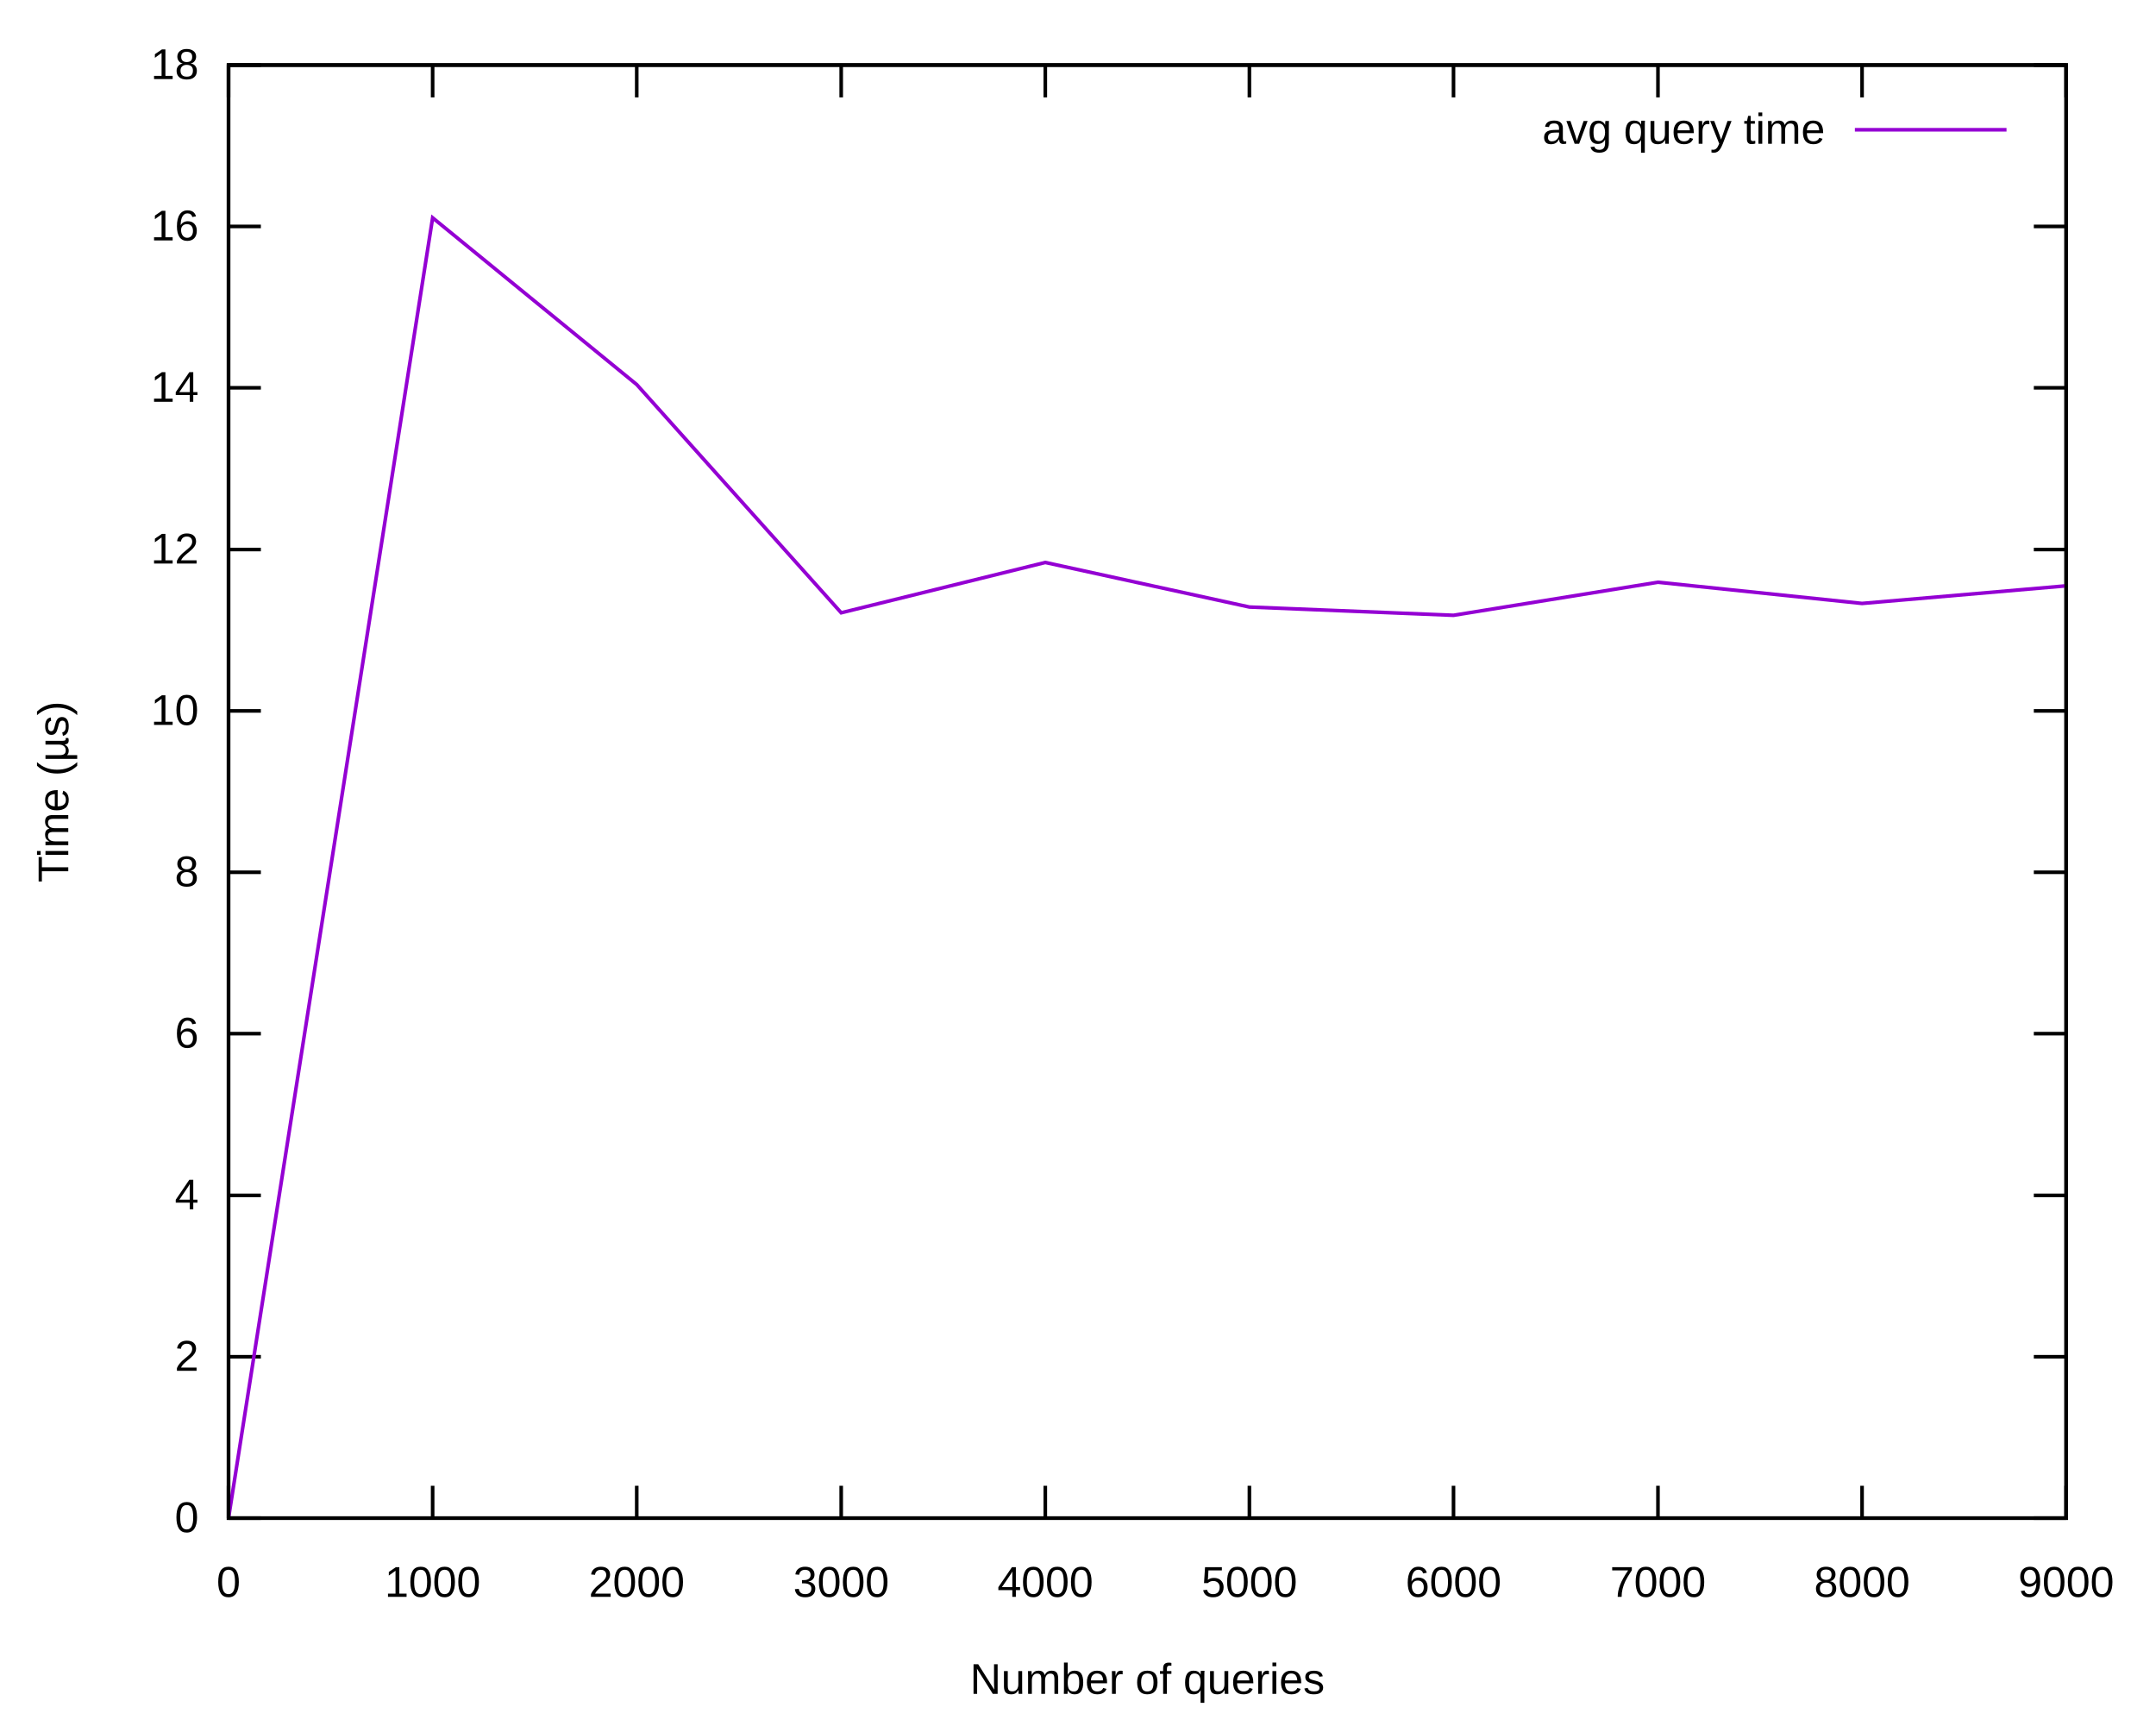
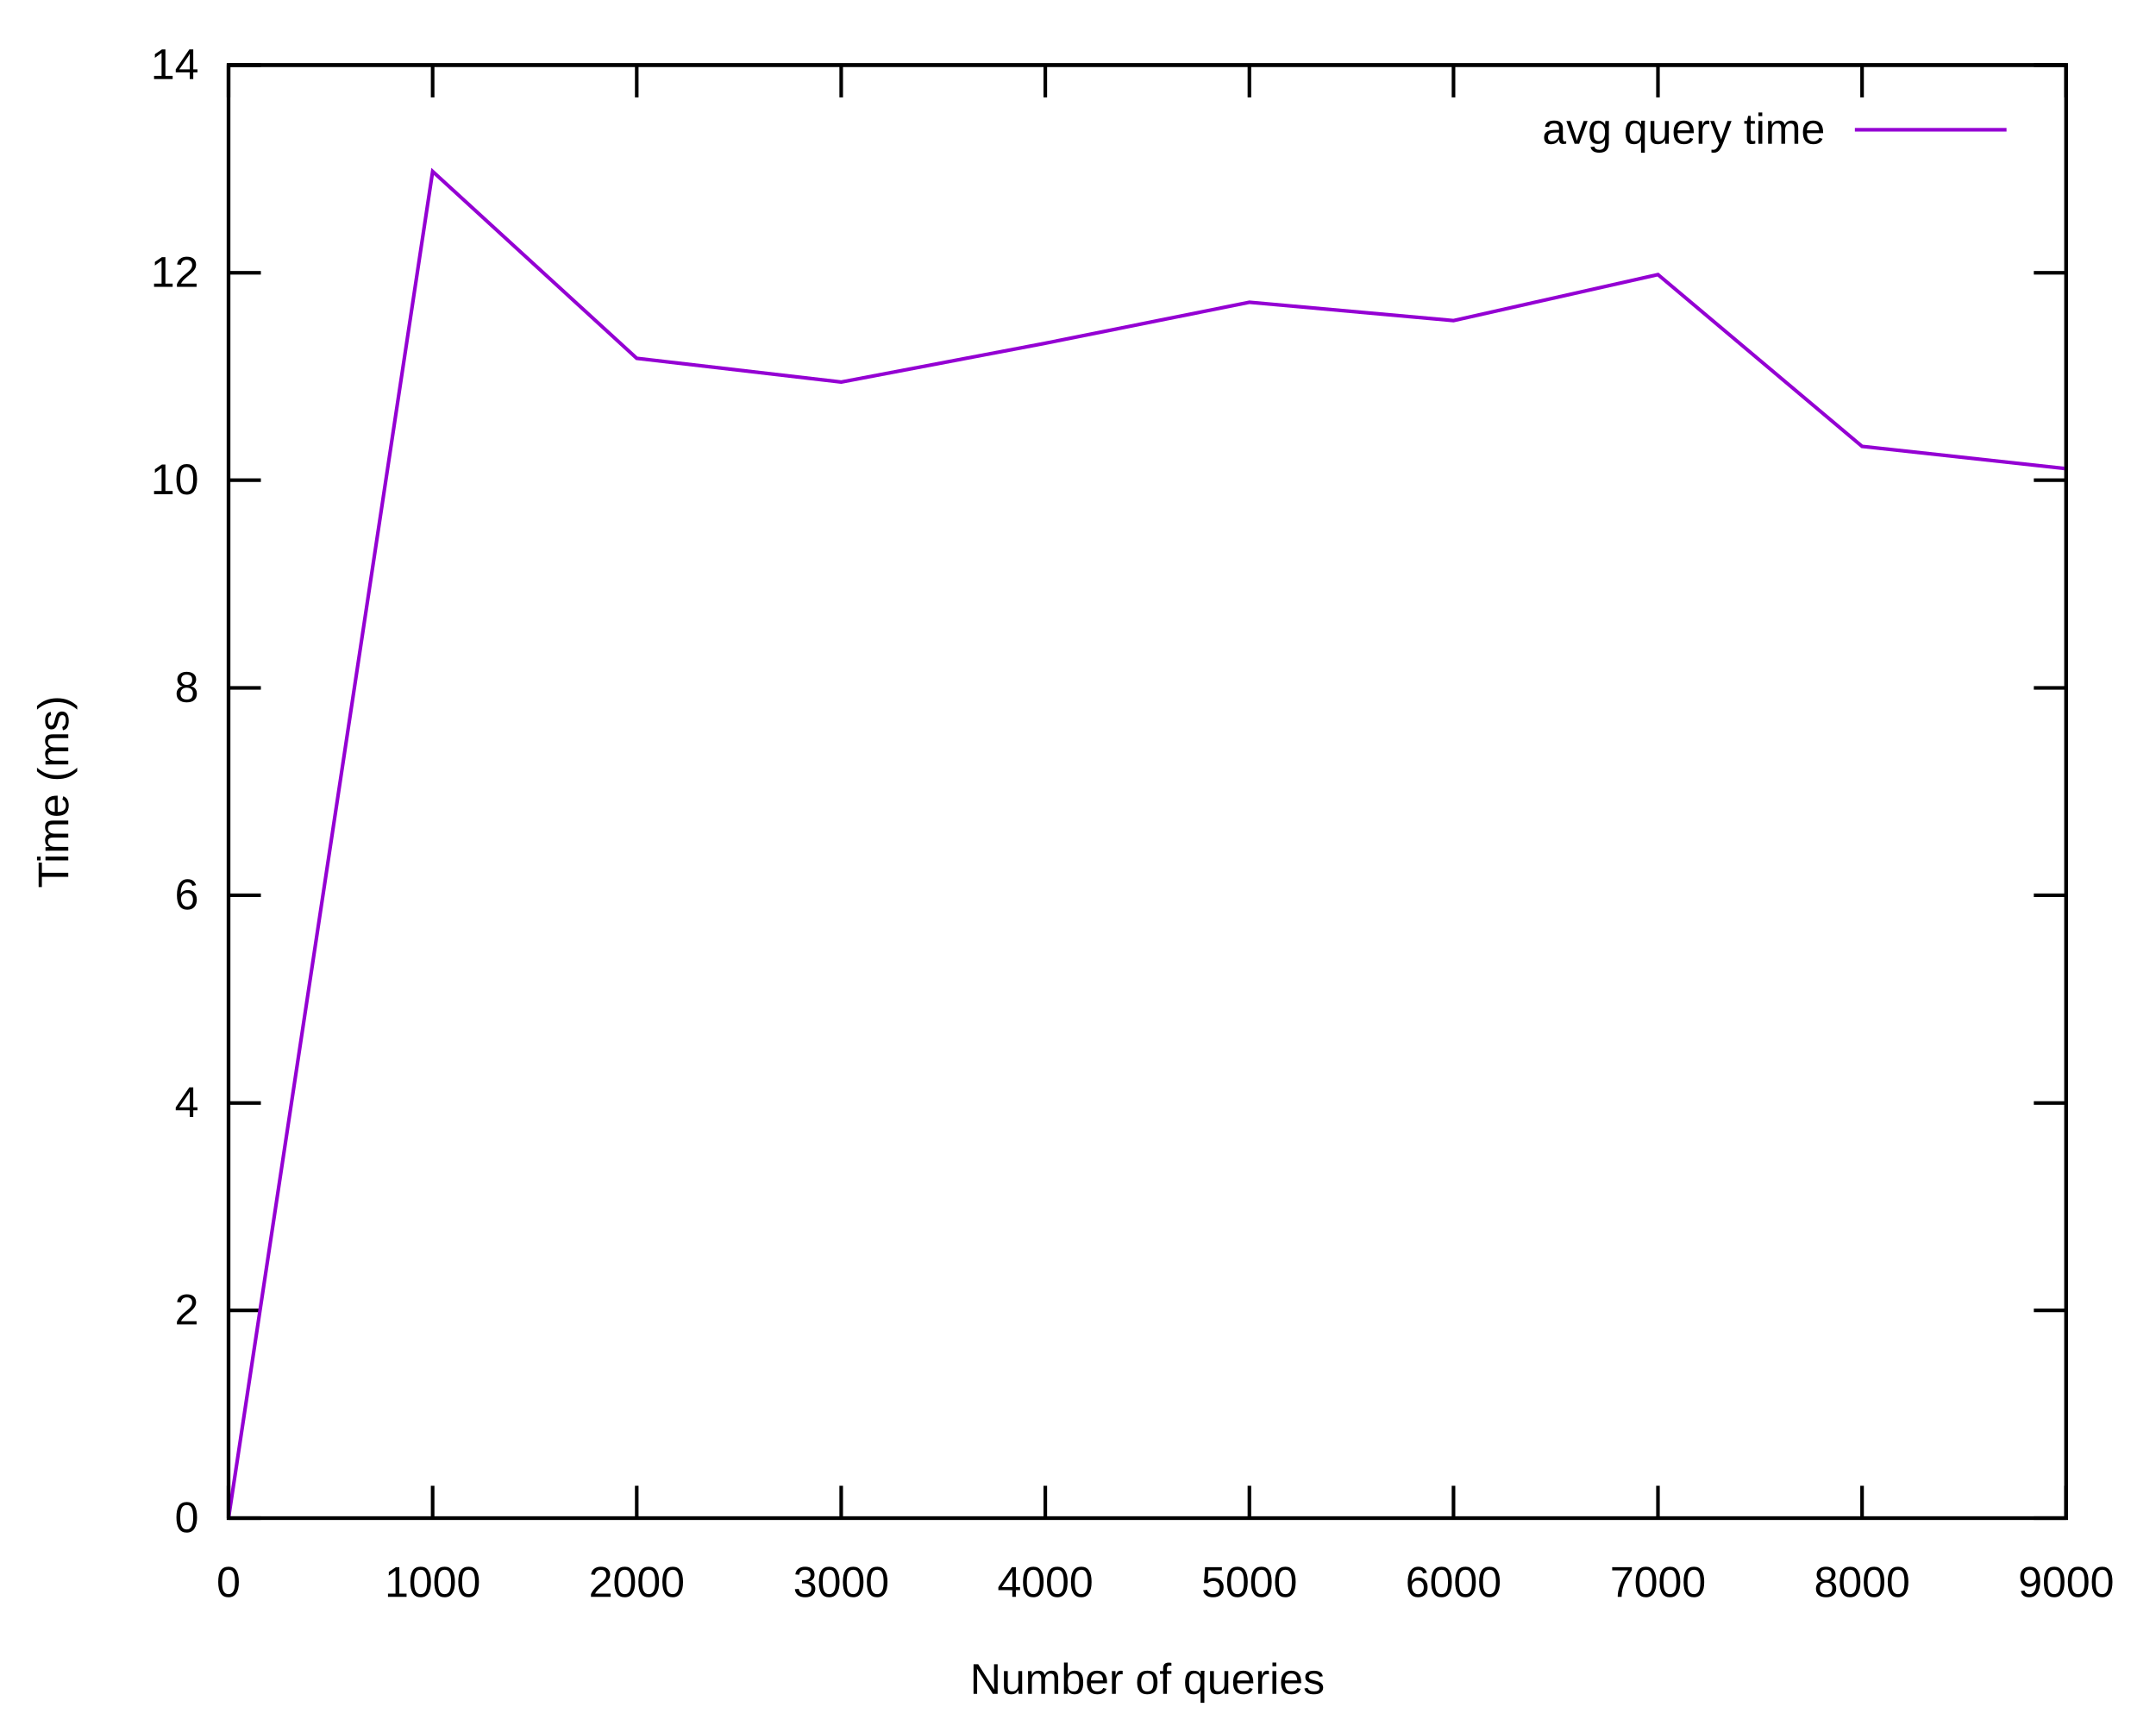
<svg xmlns="http://www.w3.org/2000/svg" xmlns:xlink="http://www.w3.org/1999/xlink" width="600" height="480" viewBox="0 0 600 480">
  <g id="gnuplot_canvas">
    <rect x="0" y="0" width="600" height="480" fill="none" />
    <defs>
      <circle id="gpDot" r="0.5" stroke-width="0.5" stroke="currentColor" />
      <path id="gpPt0" stroke-width="0.222" stroke="currentColor" d="M-1,0 h2 M0,-1 v2" />
      <path id="gpPt1" stroke-width="0.222" stroke="currentColor" d="M-1,-1 L1,1 M1,-1 L-1,1" />
      <path id="gpPt2" stroke-width="0.222" stroke="currentColor" d="M-1,0 L1,0 M0,-1 L0,1 M-1,-1 L1,1 M-1,1 L1,-1" />
      <rect id="gpPt3" stroke-width="0.222" stroke="currentColor" x="-1" y="-1" width="2" height="2" />
      <rect id="gpPt4" stroke-width="0.222" stroke="currentColor" fill="currentColor" x="-1" y="-1" width="2" height="2" />
      <circle id="gpPt5" stroke-width="0.222" stroke="currentColor" cx="0" cy="0" r="1" />
      <use xlink:href="#gpPt5" id="gpPt6" fill="currentColor" stroke="none" />
      <path id="gpPt7" stroke-width="0.222" stroke="currentColor" d="M0,-1.33 L-1.33,0.67 L1.33,0.67 z" />
      <use xlink:href="#gpPt7" id="gpPt8" fill="currentColor" stroke="none" />
      <use xlink:href="#gpPt7" id="gpPt9" stroke="currentColor" transform="rotate(180)" />
      <use xlink:href="#gpPt9" id="gpPt10" fill="currentColor" stroke="none" />
      <use xlink:href="#gpPt3" id="gpPt11" stroke="currentColor" transform="rotate(45)" />
      <use xlink:href="#gpPt11" id="gpPt12" fill="currentColor" stroke="none" />
      <path id="gpPt13" stroke-width="0.222" stroke="currentColor" d="M0,1.330 L1.265,0.411 L0.782,-1.067 L-0.782,-1.076 L-1.265,0.411 z" />
      <use xlink:href="#gpPt13" id="gpPt14" fill="currentColor" stroke="none" />
      <filter id="textbox" filterUnits="objectBoundingBox" x="0" y="0" height="1" width="1">
        <feFlood flood-color="white" flood-opacity="1" result="bgnd" />
        <feComposite in="SourceGraphic" in2="bgnd" operator="atop" />
      </filter>
      <filter id="greybox" filterUnits="objectBoundingBox" x="0" y="0" height="1" width="1">
        <feFlood flood-color="lightgrey" flood-opacity="1" result="grey" />
        <feComposite in="SourceGraphic" in2="grey" operator="atop" />
      </filter>
    </defs>
    <g fill="none" color="white" stroke="currentColor" stroke-width="1.00" stroke-linecap="butt" stroke-linejoin="miter">
</g>
    <g fill="none" color="black" stroke="currentColor" stroke-width="1.00" stroke-linecap="butt" stroke-linejoin="miter">
      <path stroke="black" d="M63.6,422.4 L72.6,422.4 M575.0,422.4 L566.0,422.4  " />
      <g transform="translate(55.3,426.3)" stroke="none" fill="black" font-family="Arial" font-size="12.00" text-anchor="end">
        <text>
          <tspan font-family="Arial"> 0</tspan>
        </text>
      </g>
    </g>
    <g fill="none" color="black" stroke="currentColor" stroke-width="1.00" stroke-linecap="butt" stroke-linejoin="miter">
-       <path stroke="black" d="M63.6,377.5 L72.6,377.5 M575.0,377.5 L566.0,377.5  " />
-       <g transform="translate(55.3,381.4)" stroke="none" fill="black" font-family="Arial" font-size="12.00" text-anchor="end">
+       <path stroke="black" d="M63.6,364.6 L72.6,364.6 M575.0,364.6 L566.0,364.6  " />
+       <g transform="translate(55.3,368.5)" stroke="none" fill="black" font-family="Arial" font-size="12.00" text-anchor="end">
        <text>
          <tspan font-family="Arial"> 2</tspan>
        </text>
      </g>
    </g>
    <g fill="none" color="black" stroke="currentColor" stroke-width="1.00" stroke-linecap="butt" stroke-linejoin="miter">
-       <path stroke="black" d="M63.6,332.6 L72.6,332.6 M575.0,332.6 L566.0,332.6  " />
-       <g transform="translate(55.3,336.5)" stroke="none" fill="black" font-family="Arial" font-size="12.00" text-anchor="end">
+       <path stroke="black" d="M63.6,306.9 L72.6,306.9 M575.0,306.9 L566.0,306.9  " />
+       <g transform="translate(55.3,310.8)" stroke="none" fill="black" font-family="Arial" font-size="12.00" text-anchor="end">
        <text>
          <tspan font-family="Arial"> 4</tspan>
        </text>
      </g>
    </g>
    <g fill="none" color="black" stroke="currentColor" stroke-width="1.00" stroke-linecap="butt" stroke-linejoin="miter">
-       <path stroke="black" d="M63.6,287.6 L72.6,287.6 M575.0,287.6 L566.0,287.6  " />
-       <g transform="translate(55.3,291.5)" stroke="none" fill="black" font-family="Arial" font-size="12.00" text-anchor="end">
+       <path stroke="black" d="M63.6,249.1 L72.6,249.1 M575.0,249.1 L566.0,249.1  " />
+       <g transform="translate(55.3,253.0)" stroke="none" fill="black" font-family="Arial" font-size="12.00" text-anchor="end">
        <text>
          <tspan font-family="Arial"> 6</tspan>
        </text>
      </g>
    </g>
    <g fill="none" color="black" stroke="currentColor" stroke-width="1.00" stroke-linecap="butt" stroke-linejoin="miter">
-       <path stroke="black" d="M63.6,242.7 L72.6,242.7 M575.0,242.7 L566.0,242.7  " />
-       <g transform="translate(55.3,246.6)" stroke="none" fill="black" font-family="Arial" font-size="12.00" text-anchor="end">
+       <path stroke="black" d="M63.6,191.4 L72.6,191.4 M575.0,191.4 L566.0,191.4  " />
+       <g transform="translate(55.3,195.3)" stroke="none" fill="black" font-family="Arial" font-size="12.00" text-anchor="end">
        <text>
          <tspan font-family="Arial"> 8</tspan>
        </text>
      </g>
    </g>
    <g fill="none" color="black" stroke="currentColor" stroke-width="1.00" stroke-linecap="butt" stroke-linejoin="miter">
-       <path stroke="black" d="M63.6,197.8 L72.6,197.8 M575.0,197.8 L566.0,197.8  " />
-       <g transform="translate(55.3,201.7)" stroke="none" fill="black" font-family="Arial" font-size="12.00" text-anchor="end">
+       <path stroke="black" d="M63.6,133.6 L72.6,133.6 M575.0,133.6 L566.0,133.6  " />
+       <g transform="translate(55.3,137.5)" stroke="none" fill="black" font-family="Arial" font-size="12.00" text-anchor="end">
        <text>
          <tspan font-family="Arial"> 10</tspan>
        </text>
      </g>
    </g>
    <g fill="none" color="black" stroke="currentColor" stroke-width="1.00" stroke-linecap="butt" stroke-linejoin="miter">
-       <path stroke="black" d="M63.6,152.9 L72.6,152.9 M575.0,152.9 L566.0,152.9  " />
-       <g transform="translate(55.3,156.8)" stroke="none" fill="black" font-family="Arial" font-size="12.00" text-anchor="end">
+       <path stroke="black" d="M63.6,75.9 L72.6,75.9 M575.0,75.9 L566.0,75.9  " />
+       <g transform="translate(55.3,79.8)" stroke="none" fill="black" font-family="Arial" font-size="12.00" text-anchor="end">
        <text>
          <tspan font-family="Arial"> 12</tspan>
-         </text>
-       </g>
-     </g>
-     <g fill="none" color="black" stroke="currentColor" stroke-width="1.00" stroke-linecap="butt" stroke-linejoin="miter">
-       <path stroke="black" d="M63.6,107.9 L72.6,107.9 M575.0,107.9 L566.0,107.9  " />
-       <g transform="translate(55.3,111.8)" stroke="none" fill="black" font-family="Arial" font-size="12.00" text-anchor="end">
-         <text>
-           <tspan font-family="Arial"> 14</tspan>
-         </text>
-       </g>
-     </g>
-     <g fill="none" color="black" stroke="currentColor" stroke-width="1.00" stroke-linecap="butt" stroke-linejoin="miter">
-       <path stroke="black" d="M63.6,63.0 L72.6,63.0 M575.0,63.0 L566.0,63.0  " />
-       <g transform="translate(55.3,66.9)" stroke="none" fill="black" font-family="Arial" font-size="12.00" text-anchor="end">
-         <text>
-           <tspan font-family="Arial"> 16</tspan>
        </text>
      </g>
    </g>
    <g fill="none" color="black" stroke="currentColor" stroke-width="1.00" stroke-linecap="butt" stroke-linejoin="miter">
      <path stroke="black" d="M63.6,18.1 L72.6,18.1 M575.0,18.1 L566.0,18.1  " />
      <g transform="translate(55.3,22.0)" stroke="none" fill="black" font-family="Arial" font-size="12.00" text-anchor="end">
        <text>
-           <tspan font-family="Arial"> 18</tspan>
+           <tspan font-family="Arial"> 14</tspan>
        </text>
      </g>
    </g>
    <g fill="none" color="black" stroke="currentColor" stroke-width="1.00" stroke-linecap="butt" stroke-linejoin="miter">
      <path stroke="black" d="M63.6,422.4 L63.6,413.4 M63.6,18.1 L63.6,27.1  " />
      <g transform="translate(63.6,444.3)" stroke="none" fill="black" font-family="Arial" font-size="12.00" text-anchor="middle">
        <text>
          <tspan font-family="Arial"> 0</tspan>
        </text>
      </g>
    </g>
    <g fill="none" color="black" stroke="currentColor" stroke-width="1.00" stroke-linecap="butt" stroke-linejoin="miter">
      <path stroke="black" d="M120.4,422.4 L120.4,413.4 M120.4,18.1 L120.4,27.1  " />
      <g transform="translate(120.4,444.3)" stroke="none" fill="black" font-family="Arial" font-size="12.00" text-anchor="middle">
        <text>
          <tspan font-family="Arial"> 1000</tspan>
        </text>
      </g>
    </g>
    <g fill="none" color="black" stroke="currentColor" stroke-width="1.00" stroke-linecap="butt" stroke-linejoin="miter">
      <path stroke="black" d="M177.2,422.4 L177.2,413.4 M177.2,18.1 L177.2,27.1  " />
      <g transform="translate(177.2,444.3)" stroke="none" fill="black" font-family="Arial" font-size="12.00" text-anchor="middle">
        <text>
          <tspan font-family="Arial"> 2000</tspan>
        </text>
      </g>
    </g>
    <g fill="none" color="black" stroke="currentColor" stroke-width="1.00" stroke-linecap="butt" stroke-linejoin="miter">
      <path stroke="black" d="M234.1,422.4 L234.1,413.4 M234.1,18.1 L234.1,27.1  " />
      <g transform="translate(234.1,444.3)" stroke="none" fill="black" font-family="Arial" font-size="12.00" text-anchor="middle">
        <text>
          <tspan font-family="Arial"> 3000</tspan>
        </text>
      </g>
    </g>
    <g fill="none" color="black" stroke="currentColor" stroke-width="1.00" stroke-linecap="butt" stroke-linejoin="miter">
      <path stroke="black" d="M290.9,422.4 L290.9,413.4 M290.9,18.1 L290.9,27.1  " />
      <g transform="translate(290.9,444.3)" stroke="none" fill="black" font-family="Arial" font-size="12.00" text-anchor="middle">
        <text>
          <tspan font-family="Arial"> 4000</tspan>
        </text>
      </g>
    </g>
    <g fill="none" color="black" stroke="currentColor" stroke-width="1.00" stroke-linecap="butt" stroke-linejoin="miter">
      <path stroke="black" d="M347.7,422.4 L347.7,413.4 M347.7,18.1 L347.7,27.1  " />
      <g transform="translate(347.7,444.3)" stroke="none" fill="black" font-family="Arial" font-size="12.00" text-anchor="middle">
        <text>
          <tspan font-family="Arial"> 5000</tspan>
        </text>
      </g>
    </g>
    <g fill="none" color="black" stroke="currentColor" stroke-width="1.00" stroke-linecap="butt" stroke-linejoin="miter">
      <path stroke="black" d="M404.5,422.4 L404.5,413.4 M404.5,18.1 L404.5,27.1  " />
      <g transform="translate(404.5,444.3)" stroke="none" fill="black" font-family="Arial" font-size="12.00" text-anchor="middle">
        <text>
          <tspan font-family="Arial"> 6000</tspan>
        </text>
      </g>
    </g>
    <g fill="none" color="black" stroke="currentColor" stroke-width="1.00" stroke-linecap="butt" stroke-linejoin="miter">
      <path stroke="black" d="M461.4,422.4 L461.4,413.4 M461.4,18.1 L461.4,27.1  " />
      <g transform="translate(461.4,444.3)" stroke="none" fill="black" font-family="Arial" font-size="12.00" text-anchor="middle">
        <text>
          <tspan font-family="Arial"> 7000</tspan>
        </text>
      </g>
    </g>
    <g fill="none" color="black" stroke="currentColor" stroke-width="1.00" stroke-linecap="butt" stroke-linejoin="miter">
      <path stroke="black" d="M518.2,422.4 L518.2,413.4 M518.2,18.1 L518.2,27.1  " />
      <g transform="translate(518.2,444.3)" stroke="none" fill="black" font-family="Arial" font-size="12.00" text-anchor="middle">
        <text>
          <tspan font-family="Arial"> 8000</tspan>
        </text>
      </g>
    </g>
    <g fill="none" color="black" stroke="currentColor" stroke-width="1.00" stroke-linecap="butt" stroke-linejoin="miter">
      <path stroke="black" d="M575.0,422.4 L575.0,413.4 M575.0,18.1 L575.0,27.1  " />
      <g transform="translate(575.0,444.3)" stroke="none" fill="black" font-family="Arial" font-size="12.00" text-anchor="middle">
        <text>
          <tspan font-family="Arial"> 9000</tspan>
        </text>
      </g>
    </g>
    <g fill="none" color="black" stroke="currentColor" stroke-width="1.00" stroke-linecap="butt" stroke-linejoin="miter">
</g>
    <g fill="none" color="black" stroke="currentColor" stroke-width="1.00" stroke-linecap="butt" stroke-linejoin="miter">
      <path stroke="black" d="M63.6,18.1 L63.6,422.4 L575.0,422.4 L575.0,18.1 L63.6,18.1 Z  " />
    </g>
    <g fill="none" color="black" stroke="currentColor" stroke-width="1.00" stroke-linecap="butt" stroke-linejoin="miter">
      <g transform="translate(19.0,220.3) rotate(270)" stroke="none" fill="black" font-family="Arial" font-size="12.00" text-anchor="middle">
        <text>
-           <tspan font-family="Arial">Time (µs)</tspan>
+           <tspan font-family="Arial">Time (ms)</tspan>
        </text>
      </g>
    </g>
    <g fill="none" color="black" stroke="currentColor" stroke-width="1.00" stroke-linecap="butt" stroke-linejoin="miter">
      <g transform="translate(319.3,471.3)" stroke="none" fill="black" font-family="Arial" font-size="12.00" text-anchor="middle">
        <text>
          <tspan font-family="Arial">Number of queries</tspan>
        </text>
      </g>
    </g>
    <g fill="none" color="black" stroke="currentColor" stroke-width="1.00" stroke-linecap="butt" stroke-linejoin="miter">
</g>
    <g id="gnuplot_plot_1">
      <g fill="none" color="black" stroke="currentColor" stroke-width="1.00" stroke-linecap="butt" stroke-linejoin="miter">
        <g transform="translate(507.9,40.0)" stroke="none" fill="black" font-family="Arial" font-size="12.00" text-anchor="end">
          <text>
            <tspan font-family="Arial">avg query time</tspan>
          </text>
        </g>
      </g>
      <g fill="none" color="black" stroke="currentColor" stroke-width="1.00" stroke-linecap="butt" stroke-linejoin="miter">
-         <path stroke="rgb(148,   0, 211)" d="M516.2,36.1 L558.4,36.1 M63.6,422.4 L120.4,60.6 L177.2,107.0 L234.1,170.5 L290.9,156.5 L347.7,168.9   L404.5,171.2 L461.4,162.0 L518.2,167.9 L575.0,163.0  " />
+         <path stroke="rgb(148,   0, 211)" d="M516.2,36.1 L558.4,36.1 M63.6,422.4 L120.4,47.7 L177.2,99.7 L234.1,106.3 L290.9,95.5 L347.7,84.1   L404.5,89.2 L461.4,76.4 L518.2,124.2 L575.0,130.4  " />
      </g>
    </g>
    <g fill="none" color="white" stroke="rgb(148,   0, 211)" stroke-width="2.00" stroke-linecap="butt" stroke-linejoin="miter">
</g>
    <g fill="none" color="black" stroke="currentColor" stroke-width="2.00" stroke-linecap="butt" stroke-linejoin="miter">
</g>
    <g fill="none" color="black" stroke="black" stroke-width="1.00" stroke-linecap="butt" stroke-linejoin="miter">
</g>
    <g fill="none" color="black" stroke="currentColor" stroke-width="1.00" stroke-linecap="butt" stroke-linejoin="miter">
      <path stroke="black" d="M63.6,18.1 L63.6,422.4 L575.0,422.4 L575.0,18.1 L63.6,18.1 Z  " />
    </g>
    <g fill="none" color="black" stroke="currentColor" stroke-width="1.00" stroke-linecap="butt" stroke-linejoin="miter">
</g>
  </g>
</svg>
